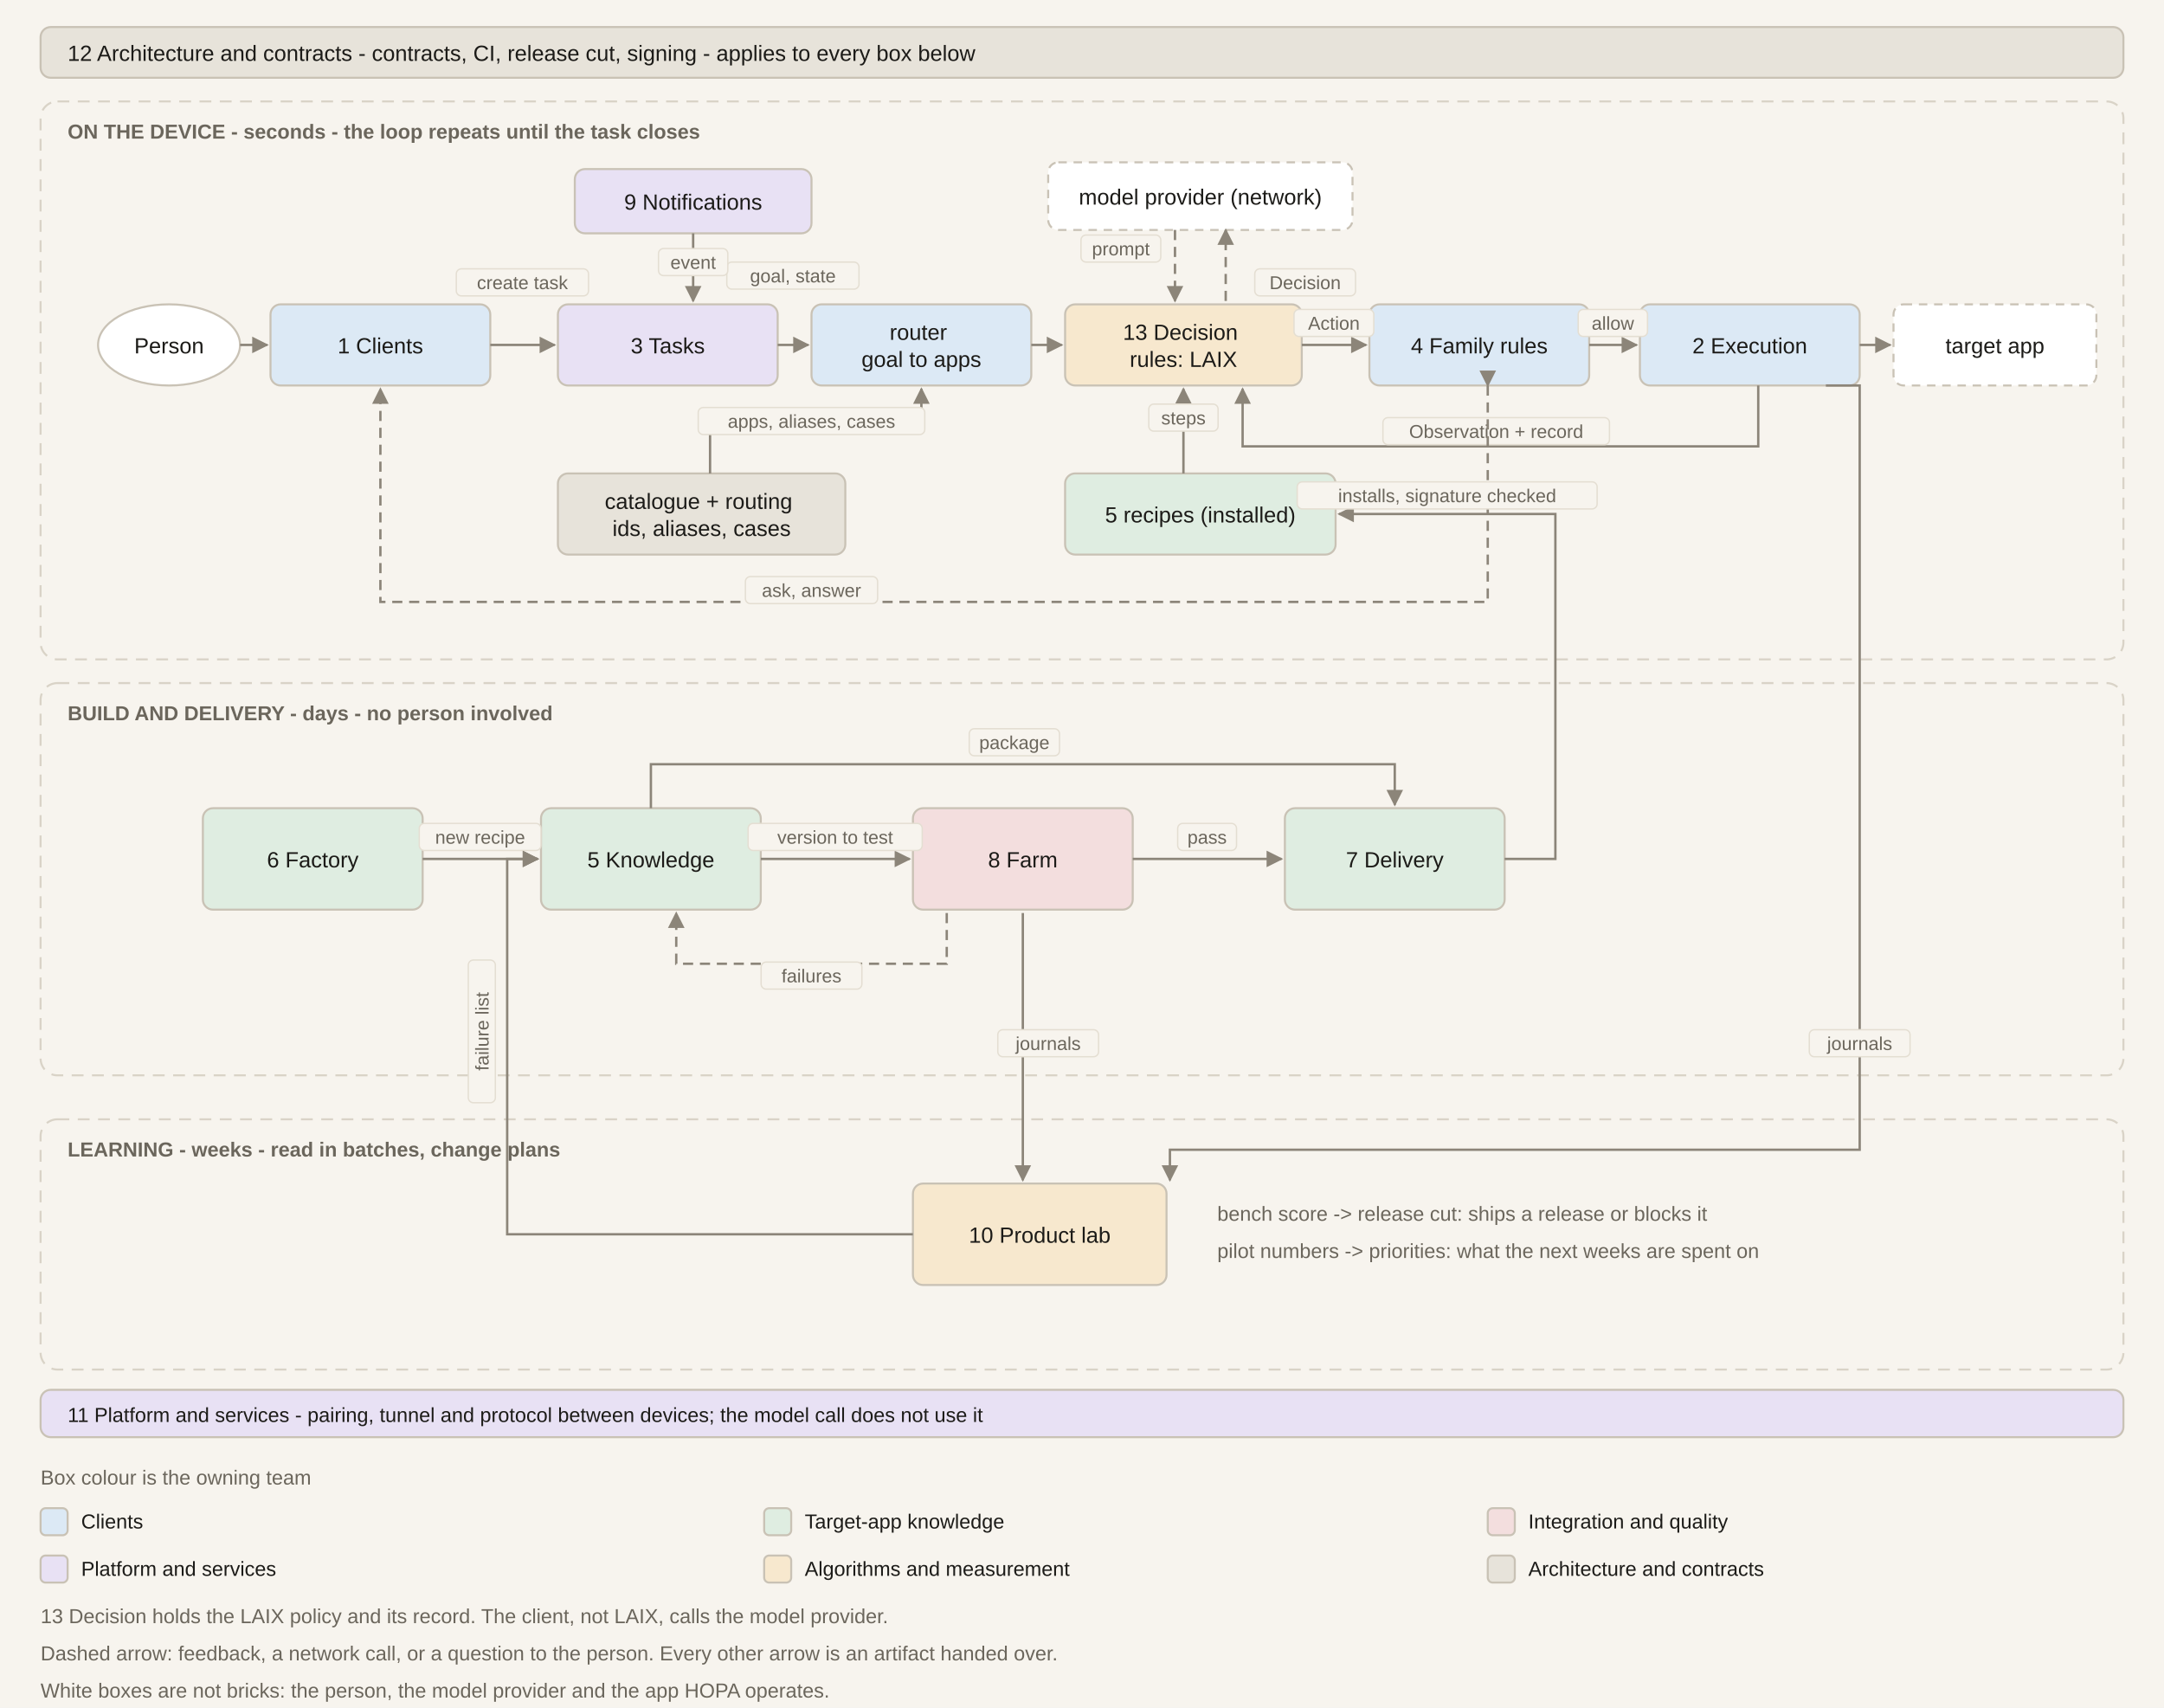
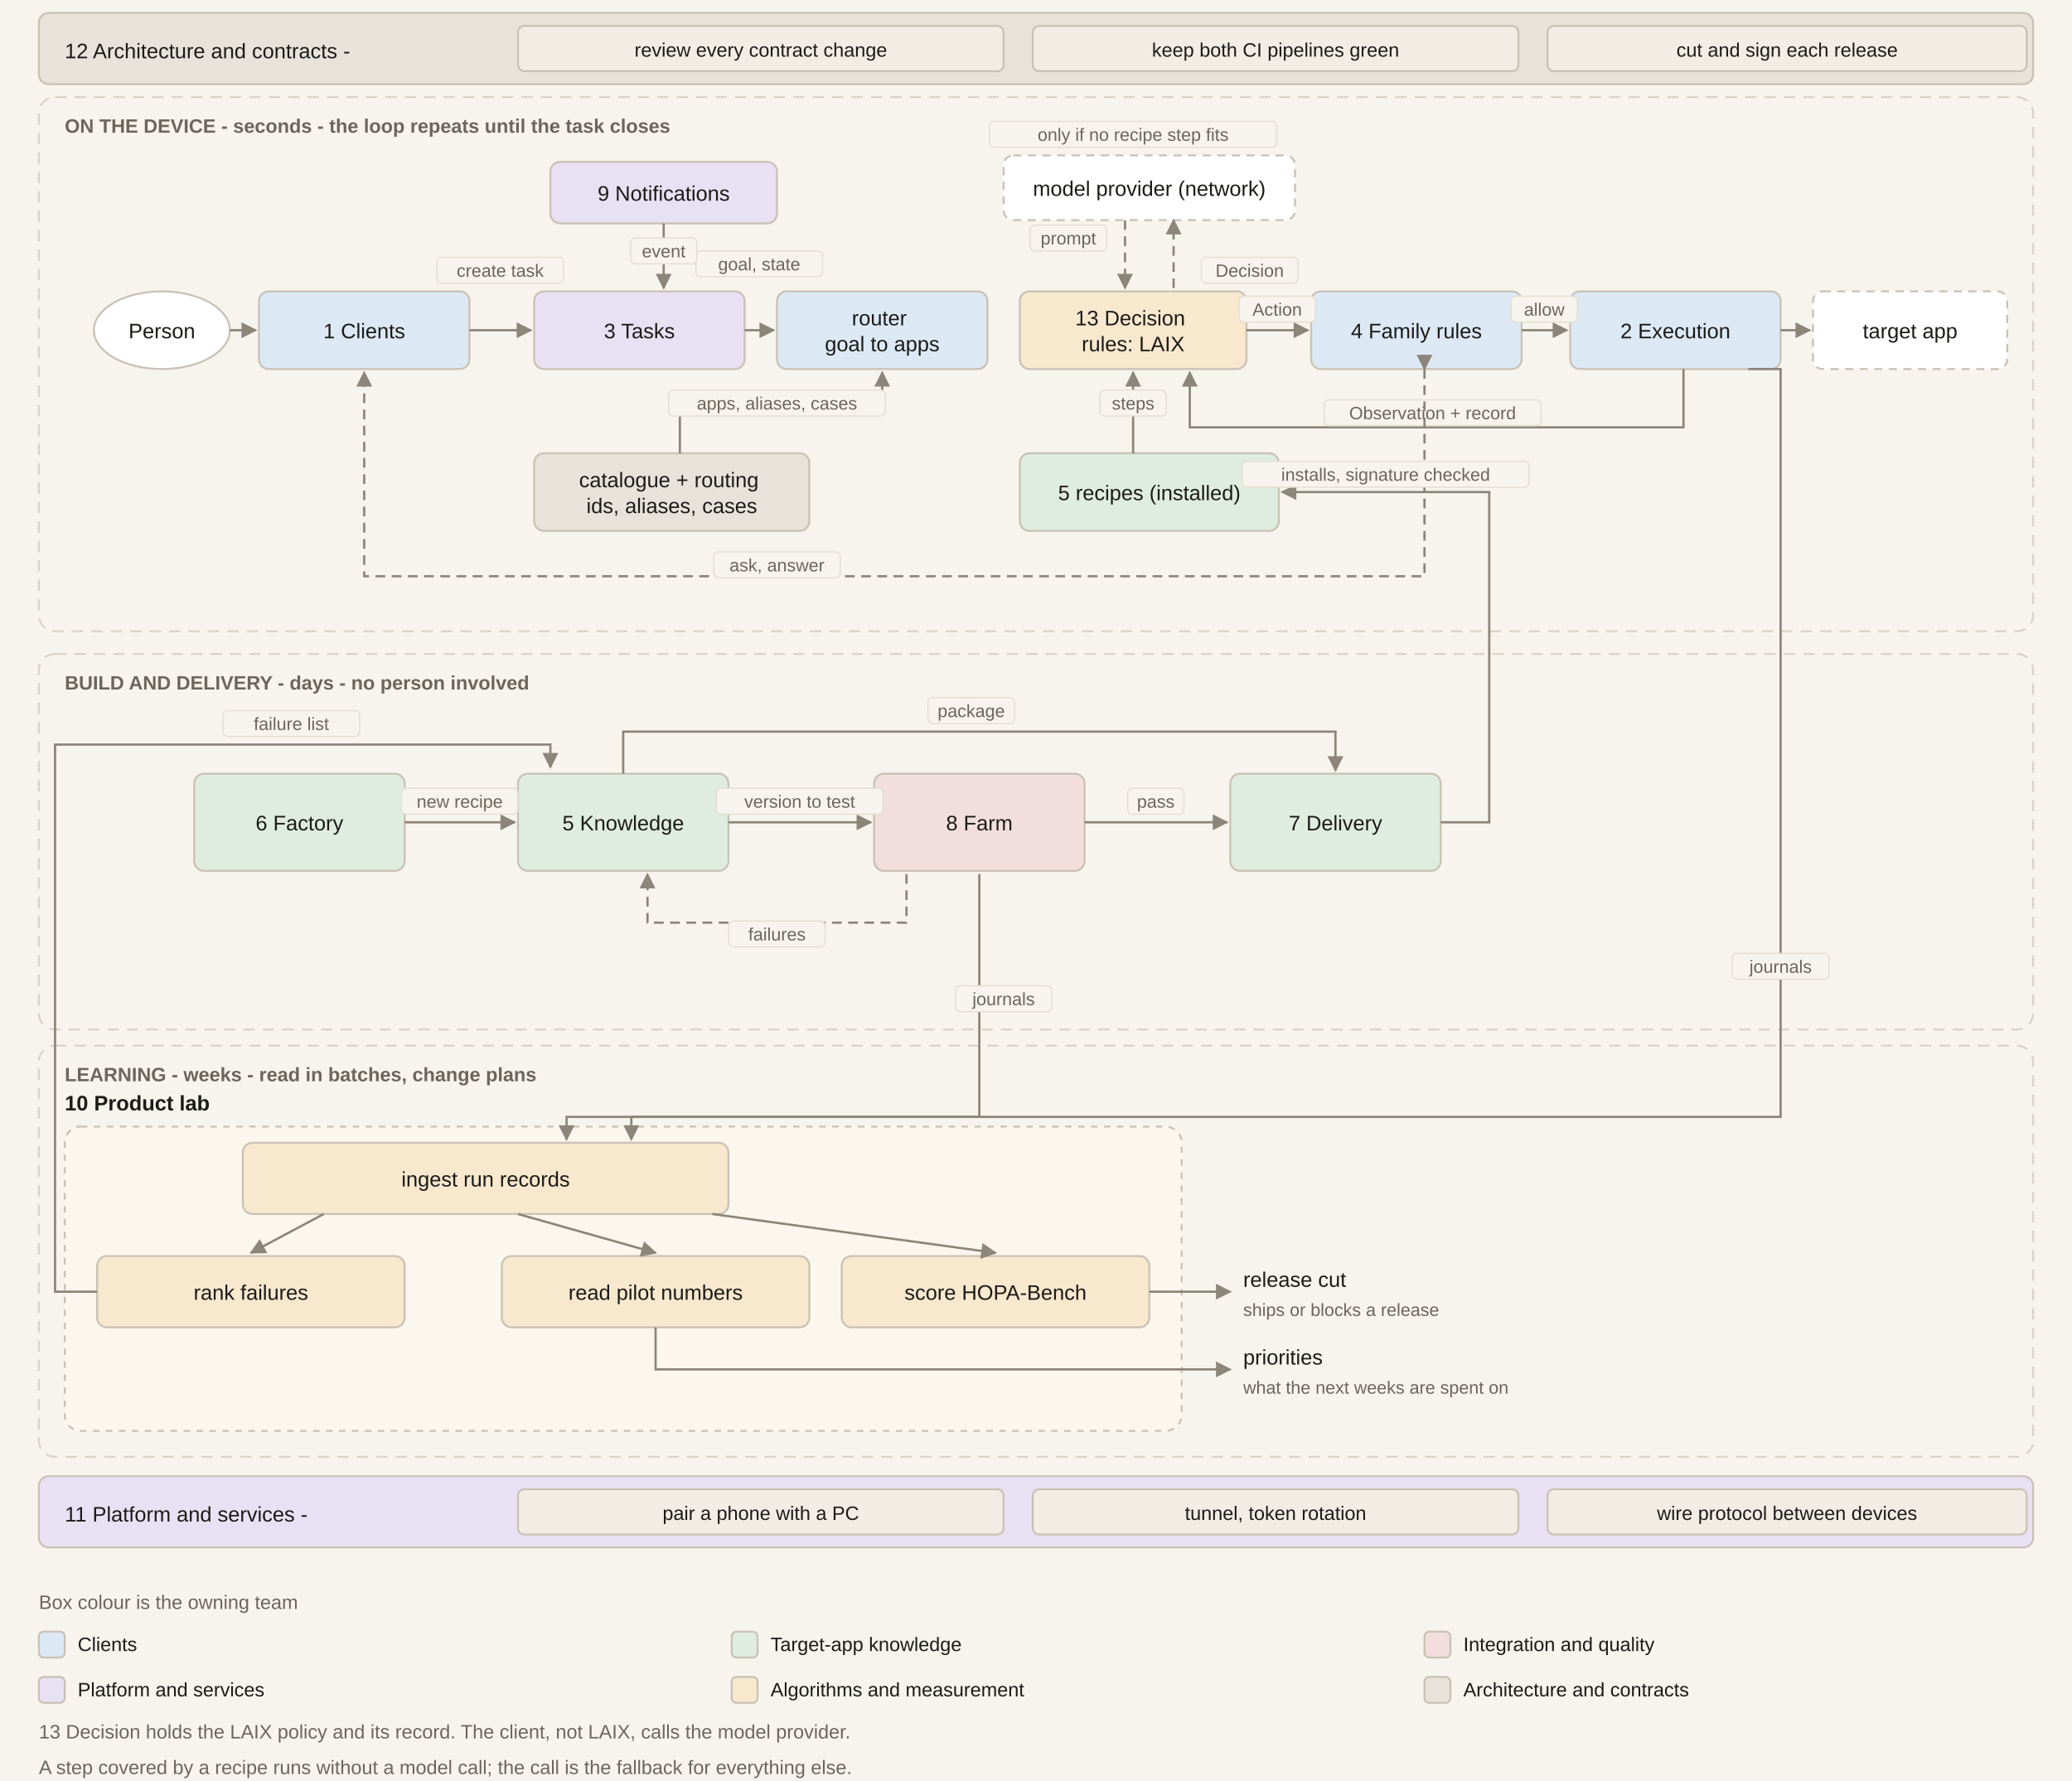
- <svg xmlns="http://www.w3.org/2000/svg" width="1280" height="1010" viewBox="0 0 1280 1010" font-family="Segoe UI, Arial, sans-serif">
+ <svg xmlns="http://www.w3.org/2000/svg" width="1280" height="1100" viewBox="0 0 1280 1100" font-family="Segoe UI, Arial, sans-serif">
  <defs>
    <marker id="head" viewBox="0 0 10 10" refX="9" refY="5" markerWidth="7" markerHeight="7" orient="auto-start-reverse">
      <path d="M0,0 L10,5 L0,10 z" fill="#8C8579" />
    </marker>
    <marker id="tail" viewBox="0 0 10 10" refX="1" refY="5" markerWidth="7" markerHeight="7" orient="auto-start-reverse">
      <path d="M10,0 L0,5 L10,10 z" fill="#8C8579" />
    </marker>
  </defs>
-   <rect x="0" y="0" width="1280" height="1010" rx="0" fill="#F7F4EE" stroke="none" stroke-width="1.2" />
-   <rect x="24" y="16" width="1232" height="30" rx="6" fill="#E7E3DA" stroke="#C9C2B5" stroke-width="1.2" />
+   <rect x="0" y="0" width="1280" height="1100" rx="0" fill="#F7F4EE" stroke="none" stroke-width="1.2" />
+   <rect x="24" y="8" width="1232" height="44" rx="6" fill="#E7E3DA" stroke="#C9C2B5" stroke-width="1.2" />
  <text x="40" y="36" font-size="13" fill="#1C1B18" font-weight="400" text-anchor="start">
-     <tspan x="40" dy="0">12 Architecture and contracts - contracts, CI, release cut, signing - applies to every box below</tspan>
+     <tspan x="40" dy="0">12 Architecture and contracts -</tspan>
+   </text>
+   <rect x="320" y="16" width="300" height="28" rx="4" fill="#F1EDE4" stroke="#C9C2B5" stroke-width="1.2" />
+   <text x="470" y="35" font-size="12" fill="#1C1B18" font-weight="400" text-anchor="middle">
+     <tspan x="470" dy="0">review every contract change</tspan>
+   </text>
+   <rect x="638" y="16" width="300" height="28" rx="4" fill="#F1EDE4" stroke="#C9C2B5" stroke-width="1.2" />
+   <text x="788" y="35" font-size="12" fill="#1C1B18" font-weight="400" text-anchor="middle">
+     <tspan x="788" dy="0">keep both CI pipelines green</tspan>
+   </text>
+   <rect x="956" y="16" width="296" height="28" rx="4" fill="#F1EDE4" stroke="#C9C2B5" stroke-width="1.2" />
+   <text x="1104" y="35" font-size="12" fill="#1C1B18" font-weight="400" text-anchor="middle">
+     <tspan x="1104" dy="0">cut and sign each release</tspan>
  </text>
  <rect x="24" y="60" width="1232" height="330" rx="10" fill="none" stroke="#D9D3C7" stroke-width="1.2" stroke-dasharray="7 5" />
  <text x="40" y="82" font-size="12" fill="#6B665C" font-weight="600" text-anchor="start">
    <tspan x="40" dy="0">ON THE DEVICE - seconds - the loop repeats until the task closes</tspan>
  </text>
  <ellipse cx="100" cy="204" rx="42" ry="24" fill="#FFFFFF" stroke="#C9C2B5" stroke-width="1.2" />
  <text x="100" y="209" font-size="13" fill="#1C1B18" font-weight="400" text-anchor="middle">
    <tspan x="100" dy="0">Person</tspan>
  </text>
  <rect x="160" y="180" width="130" height="48" rx="6" fill="#DCE9F5" stroke="#C9C2B5" stroke-width="1.2" />
  <text x="225" y="209" font-size="13" fill="#1C1B18" font-weight="400" text-anchor="middle">
    <tspan x="225" dy="0">1 Clients</tspan>
  </text>
  <rect x="330" y="180" width="130" height="48" rx="6" fill="#E8E1F4" stroke="#C9C2B5" stroke-width="1.2" />
  <text x="395" y="209" font-size="13" fill="#1C1B18" font-weight="400" text-anchor="middle">
    <tspan x="395" dy="0">3 Tasks</tspan>
  </text>
  <rect x="480" y="180" width="130" height="48" rx="6" fill="#DCE9F5" stroke="#C9C2B5" stroke-width="1.2" />
  <text x="545" y="201" font-size="13" fill="#1C1B18" font-weight="400" text-anchor="middle">
    <tspan x="545" dy="0">router</tspan>
    <tspan x="545" dy="16">goal to apps</tspan>
  </text>
  <rect x="630" y="180" width="140" height="48" rx="6" fill="#F7E8CE" stroke="#C9C2B5" stroke-width="1.2" />
  <text x="700" y="201" font-size="13" fill="#1C1B18" font-weight="400" text-anchor="middle">
    <tspan x="700" dy="0">13 Decision</tspan>
    <tspan x="700" dy="16">rules: LAIX</tspan>
  </text>
  <rect x="810" y="180" width="130" height="48" rx="6" fill="#DCE9F5" stroke="#C9C2B5" stroke-width="1.2" />
  <text x="875" y="209" font-size="13" fill="#1C1B18" font-weight="400" text-anchor="middle">
    <tspan x="875" dy="0">4 Family rules</tspan>
  </text>
  <rect x="970" y="180" width="130" height="48" rx="6" fill="#DCE9F5" stroke="#C9C2B5" stroke-width="1.2" />
  <text x="1035" y="209" font-size="13" fill="#1C1B18" font-weight="400" text-anchor="middle">
    <tspan x="1035" dy="0">2 Execution</tspan>
  </text>
  <rect x="1120" y="180" width="120" height="48" rx="6" fill="#FFFFFF" stroke="#C9C2B5" stroke-width="1.2" stroke-dasharray="5 4" />
  <text x="1180" y="209" font-size="13" fill="#1C1B18" font-weight="400" text-anchor="middle">
    <tspan x="1180" dy="0">target app</tspan>
  </text>
  <rect x="340" y="100" width="140" height="38" rx="6" fill="#E8E1F4" stroke="#C9C2B5" stroke-width="1.2" />
  <text x="410" y="124" font-size="13" fill="#1C1B18" font-weight="400" text-anchor="middle">
    <tspan x="410" dy="0">9 Notifications</tspan>
  </text>
  <rect x="620" y="96" width="180" height="40" rx="6" fill="#FFFFFF" stroke="#C9C2B5" stroke-width="1.2" stroke-dasharray="5 4" />
  <text x="710" y="121" font-size="13" fill="#1C1B18" font-weight="400" text-anchor="middle">
    <tspan x="710" dy="0">model provider (network)</tspan>
  </text>
  <rect x="330" y="280" width="170" height="48" rx="6" fill="#E7E3DA" stroke="#C9C2B5" stroke-width="1.2" />
  <text x="415" y="301" font-size="13" fill="#1C1B18" font-weight="400" text-anchor="middle">
    <tspan x="415" dy="0">catalogue + routing</tspan>
    <tspan x="415" dy="16">ids, aliases, cases</tspan>
  </text>
  <rect x="630" y="280" width="160" height="48" rx="6" fill="#DFEDE1" stroke="#C9C2B5" stroke-width="1.2" />
  <text x="710" y="309" font-size="13" fill="#1C1B18" font-weight="400" text-anchor="middle">
    <tspan x="710" dy="0">5 recipes (installed)</tspan>
  </text>
  <path d="M142,204 L158,204" fill="none" stroke="#8C8579" stroke-width="1.4" marker-end="url(#head)" />
  <path d="M290,204 L328,204" fill="none" stroke="#8C8579" stroke-width="1.4" marker-end="url(#head)" />
  <g>
    <rect x="269.9" y="159" width="78.2" height="16" rx="3" fill="#F7F4EE" stroke="#E4DED2" stroke-width="0.8" />
    <text x="309" y="171" font-size="11" fill="#6B665C" font-weight="400" text-anchor="middle">
      <tspan x="309" dy="0">create task</tspan>
    </text>
  </g>
  <path d="M460,204 L478,204" fill="none" stroke="#8C8579" stroke-width="1.4" marker-end="url(#head)" />
  <g>
    <rect x="429.9" y="155" width="78.2" height="16" rx="3" fill="#F7F4EE" stroke="#E4DED2" stroke-width="0.8" />
    <text x="469" y="167" font-size="11" fill="#6B665C" font-weight="400" text-anchor="middle">
      <tspan x="469" dy="0">goal, state</tspan>
    </text>
  </g>
-   <path d="M610,204 L628,204" fill="none" stroke="#8C8579" stroke-width="1.4" marker-end="url(#head)" />
  <path d="M770,204 L808,204" fill="none" stroke="#8C8579" stroke-width="1.4" marker-end="url(#head)" />
  <g>
    <rect x="765.4" y="183" width="47.2" height="16" rx="3" fill="#F7F4EE" stroke="#E4DED2" stroke-width="0.8" />
    <text x="789" y="195" font-size="11" fill="#6B665C" font-weight="400" text-anchor="middle">
      <tspan x="789" dy="0">Action</tspan>
    </text>
  </g>
  <path d="M940,204 L968,204" fill="none" stroke="#8C8579" stroke-width="1.4" marker-end="url(#head)" />
  <g>
    <rect x="933.5" y="183" width="41.0" height="16" rx="3" fill="#F7F4EE" stroke="#E4DED2" stroke-width="0.8" />
    <text x="954" y="195" font-size="11" fill="#6B665C" font-weight="400" text-anchor="middle">
      <tspan x="954" dy="0">allow</tspan>
    </text>
  </g>
  <path d="M1100,204 L1118,204" fill="none" stroke="#8C8579" stroke-width="1.4" marker-end="url(#head)" />
  <path d="M410,138 L410,178" fill="none" stroke="#8C8579" stroke-width="1.4" marker-end="url(#head)" />
  <g>
    <rect x="389.5" y="147" width="41.0" height="16" rx="3" fill="#F7F4EE" stroke="#E4DED2" stroke-width="0.8" />
    <text x="410" y="159" font-size="11" fill="#6B665C" font-weight="400" text-anchor="middle">
      <tspan x="410" dy="0">event</tspan>
    </text>
  </g>
  <path d="M695,136 L695,178" fill="none" stroke="#8C8579" stroke-width="1.4" stroke-dasharray="6 4" marker-end="url(#head)" />
  <path d="M725,178 L725,136" fill="none" stroke="#8C8579" stroke-width="1.4" stroke-dasharray="6 4" marker-end="url(#head)" />
  <g>
-     <rect x="639.4" y="139" width="47.2" height="16" rx="3" fill="#F7F4EE" stroke="#E4DED2" stroke-width="0.8" />
-     <text x="663" y="151" font-size="11" fill="#6B665C" font-weight="400" text-anchor="middle">
-       <tspan x="663" dy="0">prompt</tspan>
+     <rect x="636.4" y="139" width="47.2" height="16" rx="3" fill="#F7F4EE" stroke="#E4DED2" stroke-width="0.8" />
+     <text x="660" y="151" font-size="11" fill="#6B665C" font-weight="400" text-anchor="middle">
+       <tspan x="660" dy="0">prompt</tspan>
    </text>
  </g>
  <g>
    <rect x="742.2" y="159" width="59.6" height="16" rx="3" fill="#F7F4EE" stroke="#E4DED2" stroke-width="0.8" />
    <text x="772" y="171" font-size="11" fill="#6B665C" font-weight="400" text-anchor="middle">
      <tspan x="772" dy="0">Decision</tspan>
    </text>
  </g>
+   <g>
+     <rect x="611.3" y="75" width="177.4" height="16" rx="3" fill="#F7F4EE" stroke="#E4DED2" stroke-width="0.8" />
+     <text x="700" y="87" font-size="11" fill="#6B665C" font-weight="400" text-anchor="middle">
+       <tspan x="700" dy="0">only if no recipe step fits</tspan>
+     </text>
+   </g>
  <path d="M420,280 L420,246 L545,246 L545,230" fill="none" stroke="#8C8579" stroke-width="1.4" marker-end="url(#head)" />
  <g>
    <rect x="413.0" y="241" width="134.0" height="16" rx="3" fill="#F7F4EE" stroke="#E4DED2" stroke-width="0.8" />
    <text x="480" y="253" font-size="11" fill="#6B665C" font-weight="400" text-anchor="middle">
      <tspan x="480" dy="0">apps, aliases, cases</tspan>
    </text>
  </g>
  <path d="M700,280 L700,230" fill="none" stroke="#8C8579" stroke-width="1.4" marker-end="url(#head)" />
  <g>
-     <rect x="679.5" y="239" width="41.0" height="16" rx="3" fill="#F7F4EE" stroke="#E4DED2" stroke-width="0.8" />
-     <text x="700" y="251" font-size="11" fill="#6B665C" font-weight="400" text-anchor="middle">
+     <rect x="679.5" y="241" width="41.0" height="16" rx="3" fill="#F7F4EE" stroke="#E4DED2" stroke-width="0.8" />
+     <text x="700" y="253" font-size="11" fill="#6B665C" font-weight="400" text-anchor="middle">
      <tspan x="700" dy="0">steps</tspan>
    </text>
  </g>
  <path d="M1040,228 L1040,264 L735,264 L735,230" fill="none" stroke="#8C8579" stroke-width="1.4" marker-end="url(#head)" />
  <g>
    <rect x="818.0" y="247" width="134.0" height="16" rx="3" fill="#F7F4EE" stroke="#E4DED2" stroke-width="0.8" />
    <text x="885" y="259" font-size="11" fill="#6B665C" font-weight="400" text-anchor="middle">
      <tspan x="885" dy="0">Observation + record</tspan>
    </text>
  </g>
  <path d="M880,228 L880,356 L225,356 L225,230" fill="none" stroke="#8C8579" stroke-width="1.4" stroke-dasharray="6 4" marker-end="url(#head)" marker-start="url(#tail)" />
  <g>
    <rect x="440.9" y="341" width="78.2" height="16" rx="3" fill="#F7F4EE" stroke="#E4DED2" stroke-width="0.8" />
    <text x="480" y="353" font-size="11" fill="#6B665C" font-weight="400" text-anchor="middle">
      <tspan x="480" dy="0">ask, answer</tspan>
    </text>
  </g>
-   <rect x="24" y="822" width="1232" height="28" rx="6" fill="#E8E1F4" stroke="#C9C2B5" stroke-width="1.2" />
-   <text x="40" y="841" font-size="12" fill="#1C1B18" font-weight="400" text-anchor="start">
-     <tspan x="40" dy="0">11 Platform and services - pairing, tunnel and protocol between devices; the model call does not use it</tspan>
-   </text>
  <rect x="24" y="404" width="1232" height="232" rx="10" fill="none" stroke="#D9D3C7" stroke-width="1.2" stroke-dasharray="7 5" />
  <text x="40" y="426" font-size="12" fill="#6B665C" font-weight="600" text-anchor="start">
    <tspan x="40" dy="0">BUILD AND DELIVERY - days - no person involved</tspan>
  </text>
  <rect x="120" y="478" width="130" height="60" rx="6" fill="#DFEDE1" stroke="#C9C2B5" stroke-width="1.2" />
  <text x="185" y="513" font-size="13" fill="#1C1B18" font-weight="400" text-anchor="middle">
    <tspan x="185" dy="0">6 Factory</tspan>
  </text>
  <rect x="320" y="478" width="130" height="60" rx="6" fill="#DFEDE1" stroke="#C9C2B5" stroke-width="1.2" />
  <text x="385" y="513" font-size="13" fill="#1C1B18" font-weight="400" text-anchor="middle">
    <tspan x="385" dy="0">5 Knowledge</tspan>
  </text>
  <rect x="540" y="478" width="130" height="60" rx="6" fill="#F3DEDE" stroke="#C9C2B5" stroke-width="1.2" />
  <text x="605" y="513" font-size="13" fill="#1C1B18" font-weight="400" text-anchor="middle">
    <tspan x="605" dy="0">8 Farm</tspan>
  </text>
  <rect x="760" y="478" width="130" height="60" rx="6" fill="#DFEDE1" stroke="#C9C2B5" stroke-width="1.2" />
  <text x="825" y="513" font-size="13" fill="#1C1B18" font-weight="400" text-anchor="middle">
    <tspan x="825" dy="0">7 Delivery</tspan>
  </text>
  <path d="M250,508 L318,508" fill="none" stroke="#8C8579" stroke-width="1.4" marker-end="url(#head)" />
  <g>
    <rect x="248.0" y="487" width="72.0" height="16" rx="3" fill="#F7F4EE" stroke="#E4DED2" stroke-width="0.8" />
    <text x="284" y="499" font-size="11" fill="#6B665C" font-weight="400" text-anchor="middle">
      <tspan x="284" dy="0">new recipe</tspan>
    </text>
  </g>
  <path d="M450,508 L538,508" fill="none" stroke="#8C8579" stroke-width="1.4" marker-end="url(#head)" />
  <g>
    <rect x="442.5" y="487" width="103.0" height="16" rx="3" fill="#F7F4EE" stroke="#E4DED2" stroke-width="0.8" />
    <text x="494" y="499" font-size="11" fill="#6B665C" font-weight="400" text-anchor="middle">
      <tspan x="494" dy="0">version to test</tspan>
    </text>
  </g>
  <path d="M560,540 L560,570 L400,570 L400,540" fill="none" stroke="#8C8579" stroke-width="1.4" stroke-dasharray="6 4" marker-end="url(#head)" />
  <g>
    <rect x="450.2" y="569" width="59.6" height="16" rx="3" fill="#F7F4EE" stroke="#E4DED2" stroke-width="0.8" />
    <text x="480" y="581" font-size="11" fill="#6B665C" font-weight="400" text-anchor="middle">
      <tspan x="480" dy="0">failures</tspan>
    </text>
  </g>
  <path d="M670,508 L758,508" fill="none" stroke="#8C8579" stroke-width="1.4" marker-end="url(#head)" />
  <g>
    <rect x="696.6" y="487" width="34.8" height="16" rx="3" fill="#F7F4EE" stroke="#E4DED2" stroke-width="0.8" />
    <text x="714" y="499" font-size="11" fill="#6B665C" font-weight="400" text-anchor="middle">
      <tspan x="714" dy="0">pass</tspan>
    </text>
  </g>
  <path d="M385,478 L385,452 L825,452 L825,476" fill="none" stroke="#8C8579" stroke-width="1.4" marker-end="url(#head)" />
  <g>
    <rect x="573.3" y="431" width="53.4" height="16" rx="3" fill="#F7F4EE" stroke="#E4DED2" stroke-width="0.8" />
    <text x="600" y="443" font-size="11" fill="#6B665C" font-weight="400" text-anchor="middle">
      <tspan x="600" dy="0">package</tspan>
    </text>
  </g>
  <path d="M890,508 L920,508 L920,304 L792,304" fill="none" stroke="#8C8579" stroke-width="1.4" marker-end="url(#head)" />
  <g>
    <rect x="767.3" y="285" width="177.4" height="16" rx="3" fill="#F7F4EE" stroke="#E4DED2" stroke-width="0.8" />
    <text x="856" y="297" font-size="11" fill="#6B665C" font-weight="400" text-anchor="middle">
      <tspan x="856" dy="0">installs, signature checked</tspan>
    </text>
  </g>
-   <rect x="24" y="662" width="1232" height="148" rx="10" fill="none" stroke="#D9D3C7" stroke-width="1.2" stroke-dasharray="7 5" />
-   <text x="40" y="684" font-size="12" fill="#6B665C" font-weight="600" text-anchor="start">
+   <rect x="24" y="646" width="1232" height="254" rx="10" fill="none" stroke="#D9D3C7" stroke-width="1.2" stroke-dasharray="7 5" />
+   <text x="40" y="668" font-size="12" fill="#6B665C" font-weight="600" text-anchor="start">
    <tspan x="40" dy="0">LEARNING - weeks - read in batches, change plans</tspan>
  </text>
-   <rect x="540" y="700" width="150" height="60" rx="6" fill="#F7E8CE" stroke="#C9C2B5" stroke-width="1.2" />
-   <text x="615" y="735" font-size="13" fill="#1C1B18" font-weight="400" text-anchor="middle">
-     <tspan x="615" dy="0">10 Product lab</tspan>
-   </text>
-   <text x="720" y="722" font-size="12" fill="#6B665C" font-weight="400" text-anchor="start">
-     <tspan x="720" dy="0">bench score -&gt; release cut: ships a release or blocks it</tspan>
-   </text>
-   <text x="720" y="744" font-size="12" fill="#6B665C" font-weight="400" text-anchor="start">
-     <tspan x="720" dy="0">pilot numbers -&gt; priorities: what the next weeks are spent on</tspan>
-   </text>
-   <path d="M605,540 L605,698" fill="none" stroke="#8C8579" stroke-width="1.4" marker-end="url(#head)" />
+   <text x="40" y="686" font-size="13" fill="#1C1B18" font-weight="600" text-anchor="start">
+     <tspan x="40" dy="0">10 Product lab</tspan>
+   </text>
+   <rect x="40" y="696" width="690" height="188" rx="10" fill="#FBF7EE" stroke="#C9C2B5" stroke-width="1.2" stroke-dasharray="4 4" />
+   <rect x="150" y="706" width="300" height="44" rx="6" fill="#F7E8CE" stroke="#C9C2B5" stroke-width="1.2" />
+   <text x="300" y="733" font-size="13" fill="#1C1B18" font-weight="400" text-anchor="middle">
+     <tspan x="300" dy="0">ingest run records</tspan>
+   </text>
+   <rect x="60" y="776" width="190" height="44" rx="6" fill="#F7E8CE" stroke="#C9C2B5" stroke-width="1.2" />
+   <text x="155" y="803" font-size="13" fill="#1C1B18" font-weight="400" text-anchor="middle">
+     <tspan x="155" dy="0">rank failures</tspan>
+   </text>
+   <rect x="310" y="776" width="190" height="44" rx="6" fill="#F7E8CE" stroke="#C9C2B5" stroke-width="1.2" />
+   <text x="405" y="803" font-size="13" fill="#1C1B18" font-weight="400" text-anchor="middle">
+     <tspan x="405" dy="0">read pilot numbers</tspan>
+   </text>
+   <rect x="520" y="776" width="190" height="44" rx="6" fill="#F7E8CE" stroke="#C9C2B5" stroke-width="1.2" />
+   <text x="615" y="803" font-size="13" fill="#1C1B18" font-weight="400" text-anchor="middle">
+     <tspan x="615" dy="0">score HOPA-Bench</tspan>
+   </text>
+   <path d="M200,750 L155,774" fill="none" stroke="#8C8579" stroke-width="1.4" marker-end="url(#head)" />
+   <path d="M320,750 L405,774" fill="none" stroke="#8C8579" stroke-width="1.4" marker-end="url(#head)" />
+   <path d="M440,750 L615,774" fill="none" stroke="#8C8579" stroke-width="1.4" marker-end="url(#head)" />
+   <path d="M605,540 L605,690 L390,690 L390,704" fill="none" stroke="#8C8579" stroke-width="1.4" marker-end="url(#head)" />
  <g>
    <rect x="590.2" y="609" width="59.6" height="16" rx="3" fill="#F7F4EE" stroke="#E4DED2" stroke-width="0.8" />
    <text x="620" y="621" font-size="11" fill="#6B665C" font-weight="400" text-anchor="middle">
      <tspan x="620" dy="0">journals</tspan>
    </text>
  </g>
-   <path d="M1080,228 L1100,228 L1100,680 L692,680 L692,698" fill="none" stroke="#8C8579" stroke-width="1.4" marker-end="url(#head)" />
-   <g>
-     <rect x="1070.2" y="609" width="59.6" height="16" rx="3" fill="#F7F4EE" stroke="#E4DED2" stroke-width="0.8" />
-     <text x="1100" y="621" font-size="11" fill="#6B665C" font-weight="400" text-anchor="middle">
+   <path d="M1080,228 L1100,228 L1100,690 L350,690 L350,704" fill="none" stroke="#8C8579" stroke-width="1.4" marker-end="url(#head)" />
+   <g>
+     <rect x="1070.2" y="589" width="59.6" height="16" rx="3" fill="#F7F4EE" stroke="#E4DED2" stroke-width="0.8" />
+     <text x="1100" y="601" font-size="11" fill="#6B665C" font-weight="400" text-anchor="middle">
      <tspan x="1100" dy="0">journals</tspan>
    </text>
  </g>
-   <path d="M540,730 L300,730 L300,508 L318,508" fill="none" stroke="#8C8579" stroke-width="1.4" marker-end="url(#head)" />
-   <g transform="rotate(-90 288 610)">
-     <rect x="245.8" y="599" width="84.4" height="16" rx="3" fill="#F7F4EE" stroke="#E4DED2" stroke-width="0.8" />
-     <text x="288" y="611" font-size="11" fill="#6B665C" font-weight="400" text-anchor="middle">
-       <tspan x="288" dy="0">failure list</tspan>
-     </text>
-   </g>
-   <text x="24" y="878" font-size="12" fill="#6B665C">Box colour is the owning team</text>
-   <rect x="24" y="892" width="16" height="16" rx="3" fill="#DCE9F5" stroke="#C9C2B5" stroke-width="1.2" />
-   <text x="48" y="904" font-size="12" fill="#1C1B18">Clients</text>
-   <rect x="24" y="920" width="16" height="16" rx="3" fill="#E8E1F4" stroke="#C9C2B5" stroke-width="1.2" />
-   <text x="48" y="932" font-size="12" fill="#1C1B18">Platform and services</text>
-   <rect x="452" y="892" width="16" height="16" rx="3" fill="#DFEDE1" stroke="#C9C2B5" stroke-width="1.2" />
-   <text x="476" y="904" font-size="12" fill="#1C1B18">Target-app knowledge</text>
-   <rect x="452" y="920" width="16" height="16" rx="3" fill="#F7E8CE" stroke="#C9C2B5" stroke-width="1.2" />
-   <text x="476" y="932" font-size="12" fill="#1C1B18">Algorithms and measurement</text>
-   <rect x="880" y="892" width="16" height="16" rx="3" fill="#F3DEDE" stroke="#C9C2B5" stroke-width="1.2" />
-   <text x="904" y="904" font-size="12" fill="#1C1B18">Integration and quality</text>
-   <rect x="880" y="920" width="16" height="16" rx="3" fill="#E7E3DA" stroke="#C9C2B5" stroke-width="1.2" />
-   <text x="904" y="932" font-size="12" fill="#1C1B18">Architecture and contracts</text>
-   <text x="24" y="960" font-size="12" fill="#6B665C" font-weight="400" text-anchor="start">
+   <path d="M60,798 L34,798 L34,460 L340,460 L340,474" fill="none" stroke="#8C8579" stroke-width="1.4" marker-end="url(#head)" />
+   <g>
+     <rect x="137.8" y="439" width="84.4" height="16" rx="3" fill="#F7F4EE" stroke="#E4DED2" stroke-width="0.8" />
+     <text x="180" y="451" font-size="11" fill="#6B665C" font-weight="400" text-anchor="middle">
+       <tspan x="180" dy="0">failure list</tspan>
+     </text>
+   </g>
+   <path d="M710,798 L760,798" fill="none" stroke="#8C8579" stroke-width="1.4" marker-end="url(#head)" />
+   <text x="768" y="795" font-size="13" fill="#1C1B18" font-weight="400" text-anchor="start">
+     <tspan x="768" dy="0">release cut</tspan>
+   </text>
+   <text x="768" y="813" font-size="11" fill="#6B665C" font-weight="400" text-anchor="start">
+     <tspan x="768" dy="0">ships or blocks a release</tspan>
+   </text>
+   <path d="M405,820 L405,846 L760,846" fill="none" stroke="#8C8579" stroke-width="1.4" marker-end="url(#head)" />
+   <text x="768" y="843" font-size="13" fill="#1C1B18" font-weight="400" text-anchor="start">
+     <tspan x="768" dy="0">priorities</tspan>
+   </text>
+   <text x="768" y="861" font-size="11" fill="#6B665C" font-weight="400" text-anchor="start">
+     <tspan x="768" dy="0">what the next weeks are spent on</tspan>
+   </text>
+   <rect x="24" y="912" width="1232" height="44" rx="6" fill="#E8E1F4" stroke="#C9C2B5" stroke-width="1.2" />
+   <text x="40" y="940" font-size="13" fill="#1C1B18" font-weight="400" text-anchor="start">
+     <tspan x="40" dy="0">11 Platform and services -</tspan>
+   </text>
+   <rect x="320" y="920" width="300" height="28" rx="4" fill="#F1EDE4" stroke="#C9C2B5" stroke-width="1.2" />
+   <text x="470" y="939" font-size="12" fill="#1C1B18" font-weight="400" text-anchor="middle">
+     <tspan x="470" dy="0">pair a phone with a PC</tspan>
+   </text>
+   <rect x="638" y="920" width="300" height="28" rx="4" fill="#F1EDE4" stroke="#C9C2B5" stroke-width="1.2" />
+   <text x="788" y="939" font-size="12" fill="#1C1B18" font-weight="400" text-anchor="middle">
+     <tspan x="788" dy="0">tunnel, token rotation</tspan>
+   </text>
+   <rect x="956" y="920" width="296" height="28" rx="4" fill="#F1EDE4" stroke="#C9C2B5" stroke-width="1.2" />
+   <text x="1104" y="939" font-size="12" fill="#1C1B18" font-weight="400" text-anchor="middle">
+     <tspan x="1104" dy="0">wire protocol between devices</tspan>
+   </text>
+   <text x="24" y="994" font-size="12" fill="#6B665C">Box colour is the owning team</text>
+   <rect x="24" y="1008" width="16" height="16" rx="3" fill="#DCE9F5" stroke="#C9C2B5" stroke-width="1.2" />
+   <text x="48" y="1020" font-size="12" fill="#1C1B18">Clients</text>
+   <rect x="24" y="1036" width="16" height="16" rx="3" fill="#E8E1F4" stroke="#C9C2B5" stroke-width="1.2" />
+   <text x="48" y="1048" font-size="12" fill="#1C1B18">Platform and services</text>
+   <rect x="452" y="1008" width="16" height="16" rx="3" fill="#DFEDE1" stroke="#C9C2B5" stroke-width="1.2" />
+   <text x="476" y="1020" font-size="12" fill="#1C1B18">Target-app knowledge</text>
+   <rect x="452" y="1036" width="16" height="16" rx="3" fill="#F7E8CE" stroke="#C9C2B5" stroke-width="1.2" />
+   <text x="476" y="1048" font-size="12" fill="#1C1B18">Algorithms and measurement</text>
+   <rect x="880" y="1008" width="16" height="16" rx="3" fill="#F3DEDE" stroke="#C9C2B5" stroke-width="1.2" />
+   <text x="904" y="1020" font-size="12" fill="#1C1B18">Integration and quality</text>
+   <rect x="880" y="1036" width="16" height="16" rx="3" fill="#E7E3DA" stroke="#C9C2B5" stroke-width="1.2" />
+   <text x="904" y="1048" font-size="12" fill="#1C1B18">Architecture and contracts</text>
+   <text x="24" y="1074" font-size="12" fill="#6B665C" font-weight="400" text-anchor="start">
    <tspan x="24" dy="0">13 Decision holds the LAIX policy and its record. The client, not LAIX, calls the model provider.</tspan>
  </text>
-   <text x="24" y="982" font-size="12" fill="#6B665C" font-weight="400" text-anchor="start">
-     <tspan x="24" dy="0">Dashed arrow: feedback, a network call, or a question to the person. Every other arrow is an artifact handed over.</tspan>
-   </text>
-   <text x="24" y="1004" font-size="12" fill="#6B665C" font-weight="400" text-anchor="start">
-     <tspan x="24" dy="0">White boxes are not bricks: the person, the model provider and the app HOPA operates.</tspan>
+   <text x="24" y="1096" font-size="12" fill="#6B665C" font-weight="400" text-anchor="start">
+     <tspan x="24" dy="0">A step covered by a recipe runs without a model call; the call is the fallback for everything else.</tspan>
  </text>
</svg>
